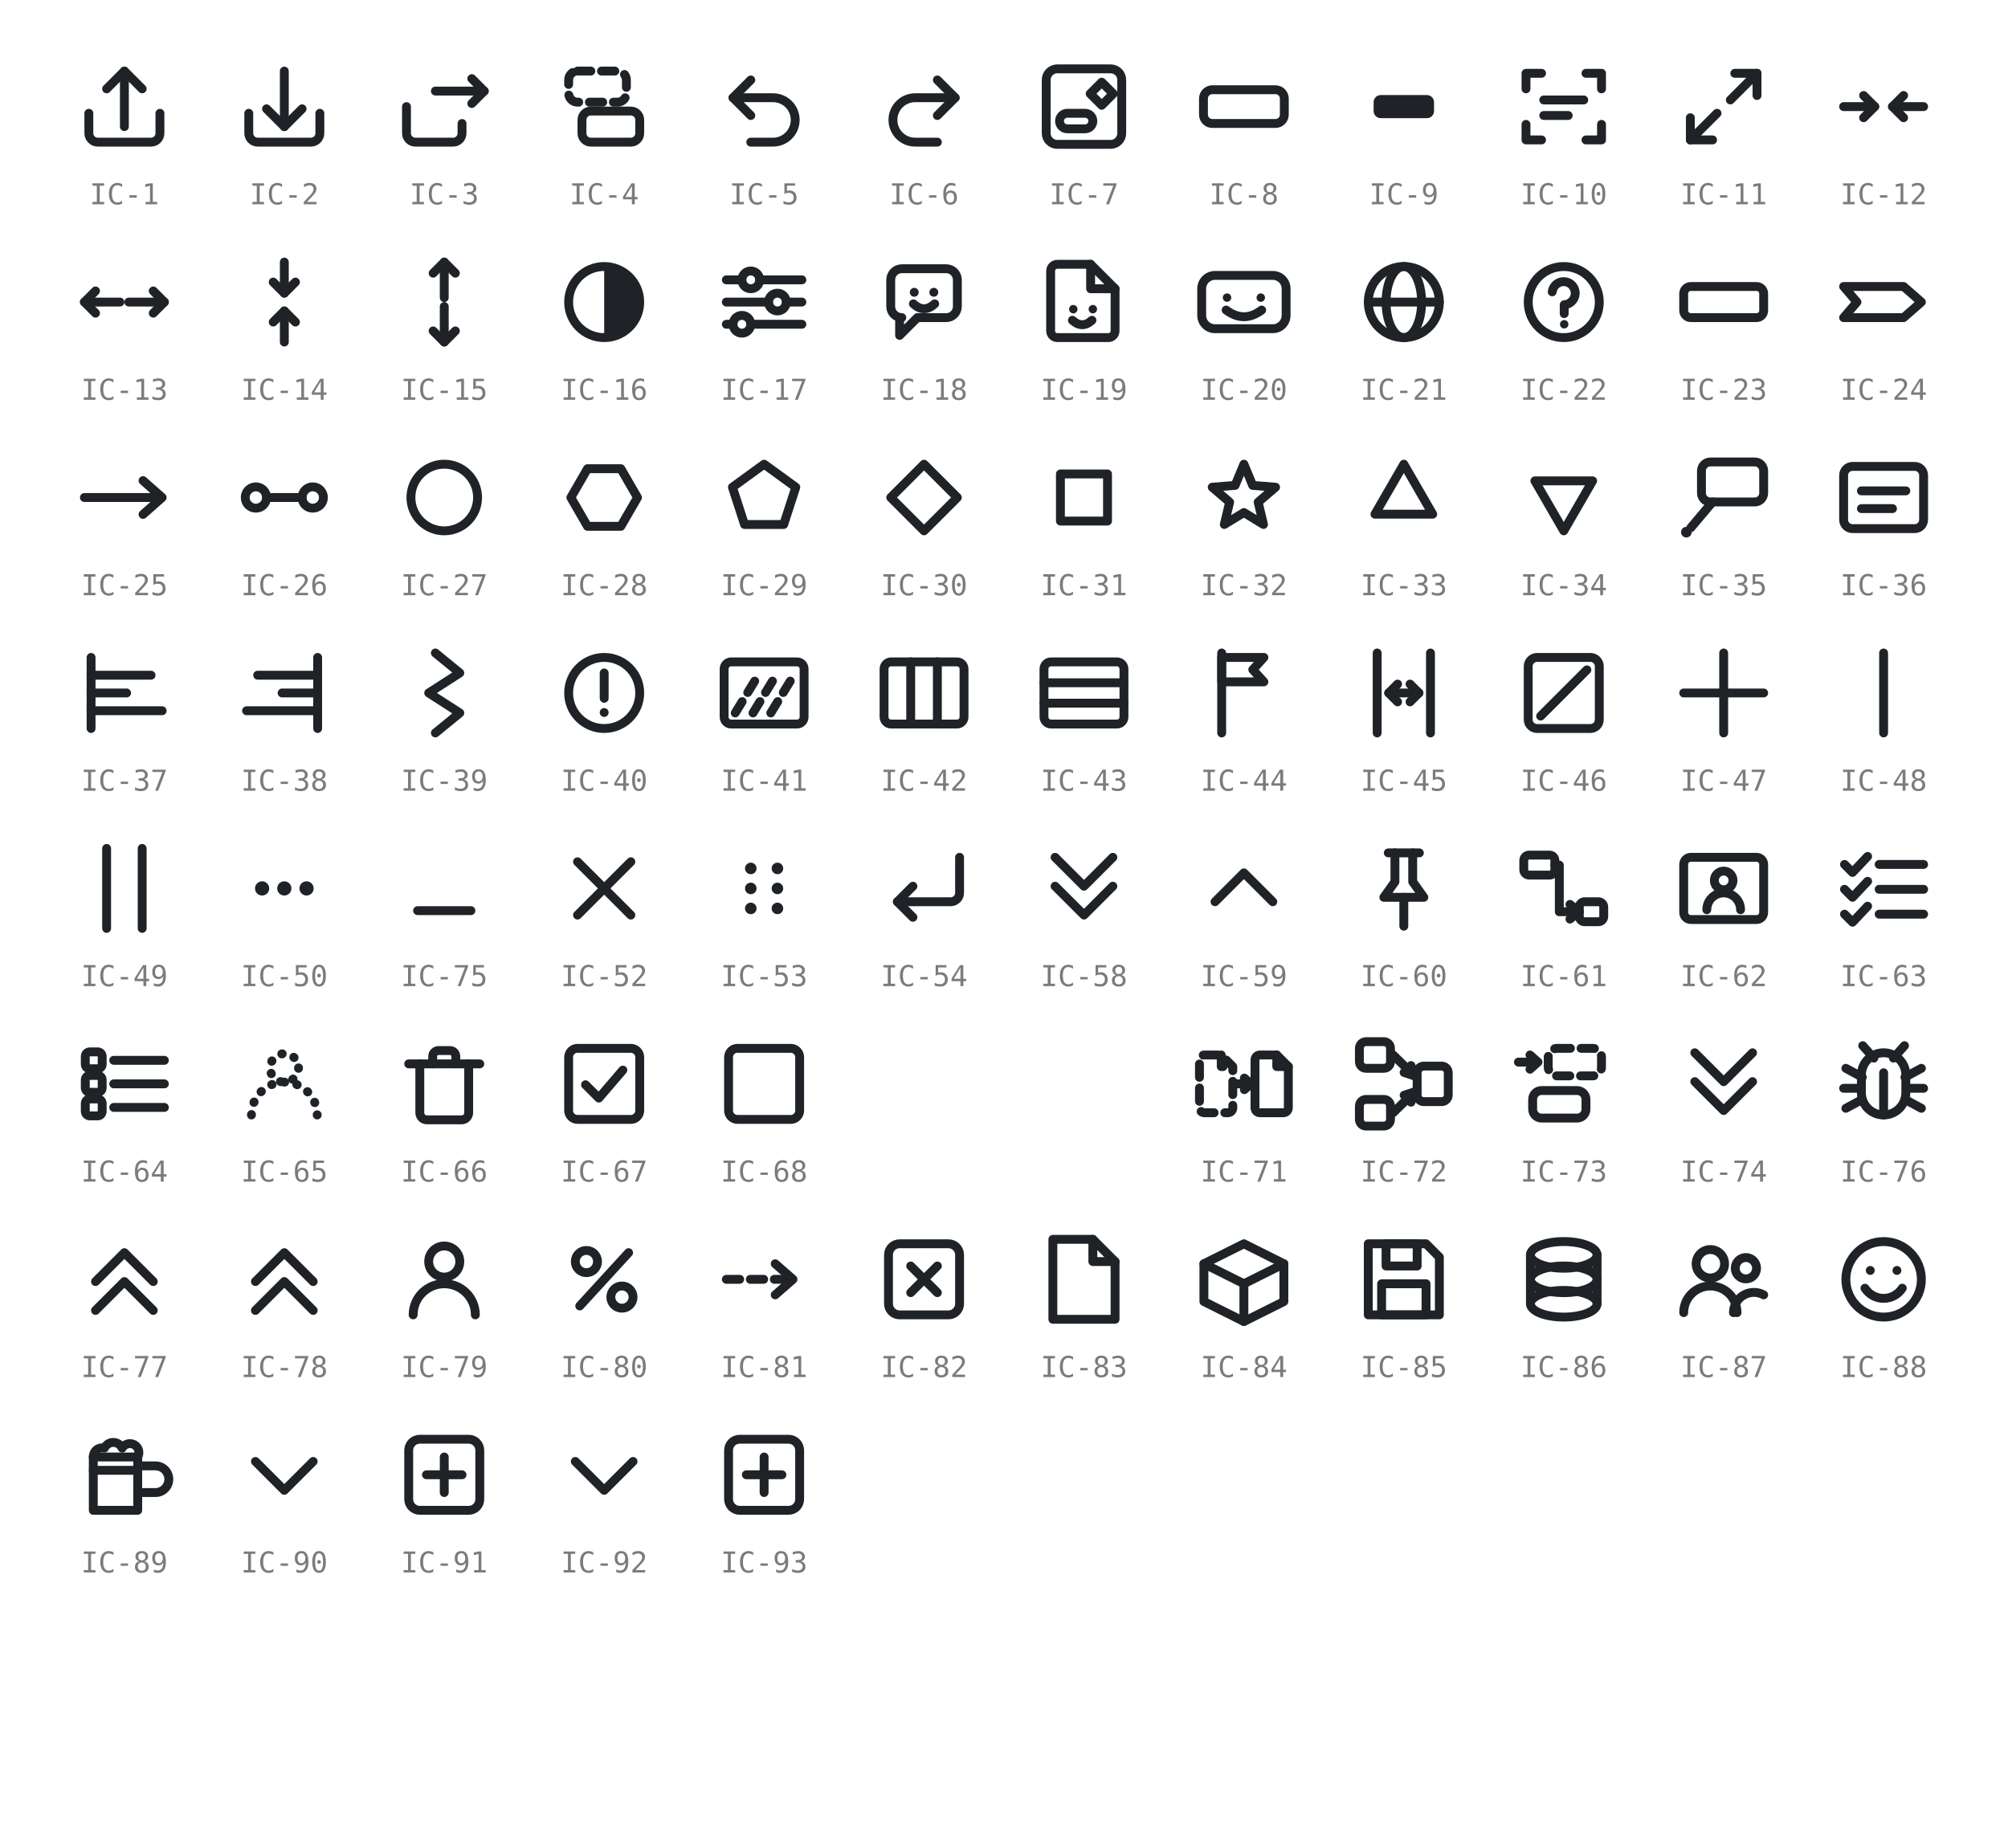
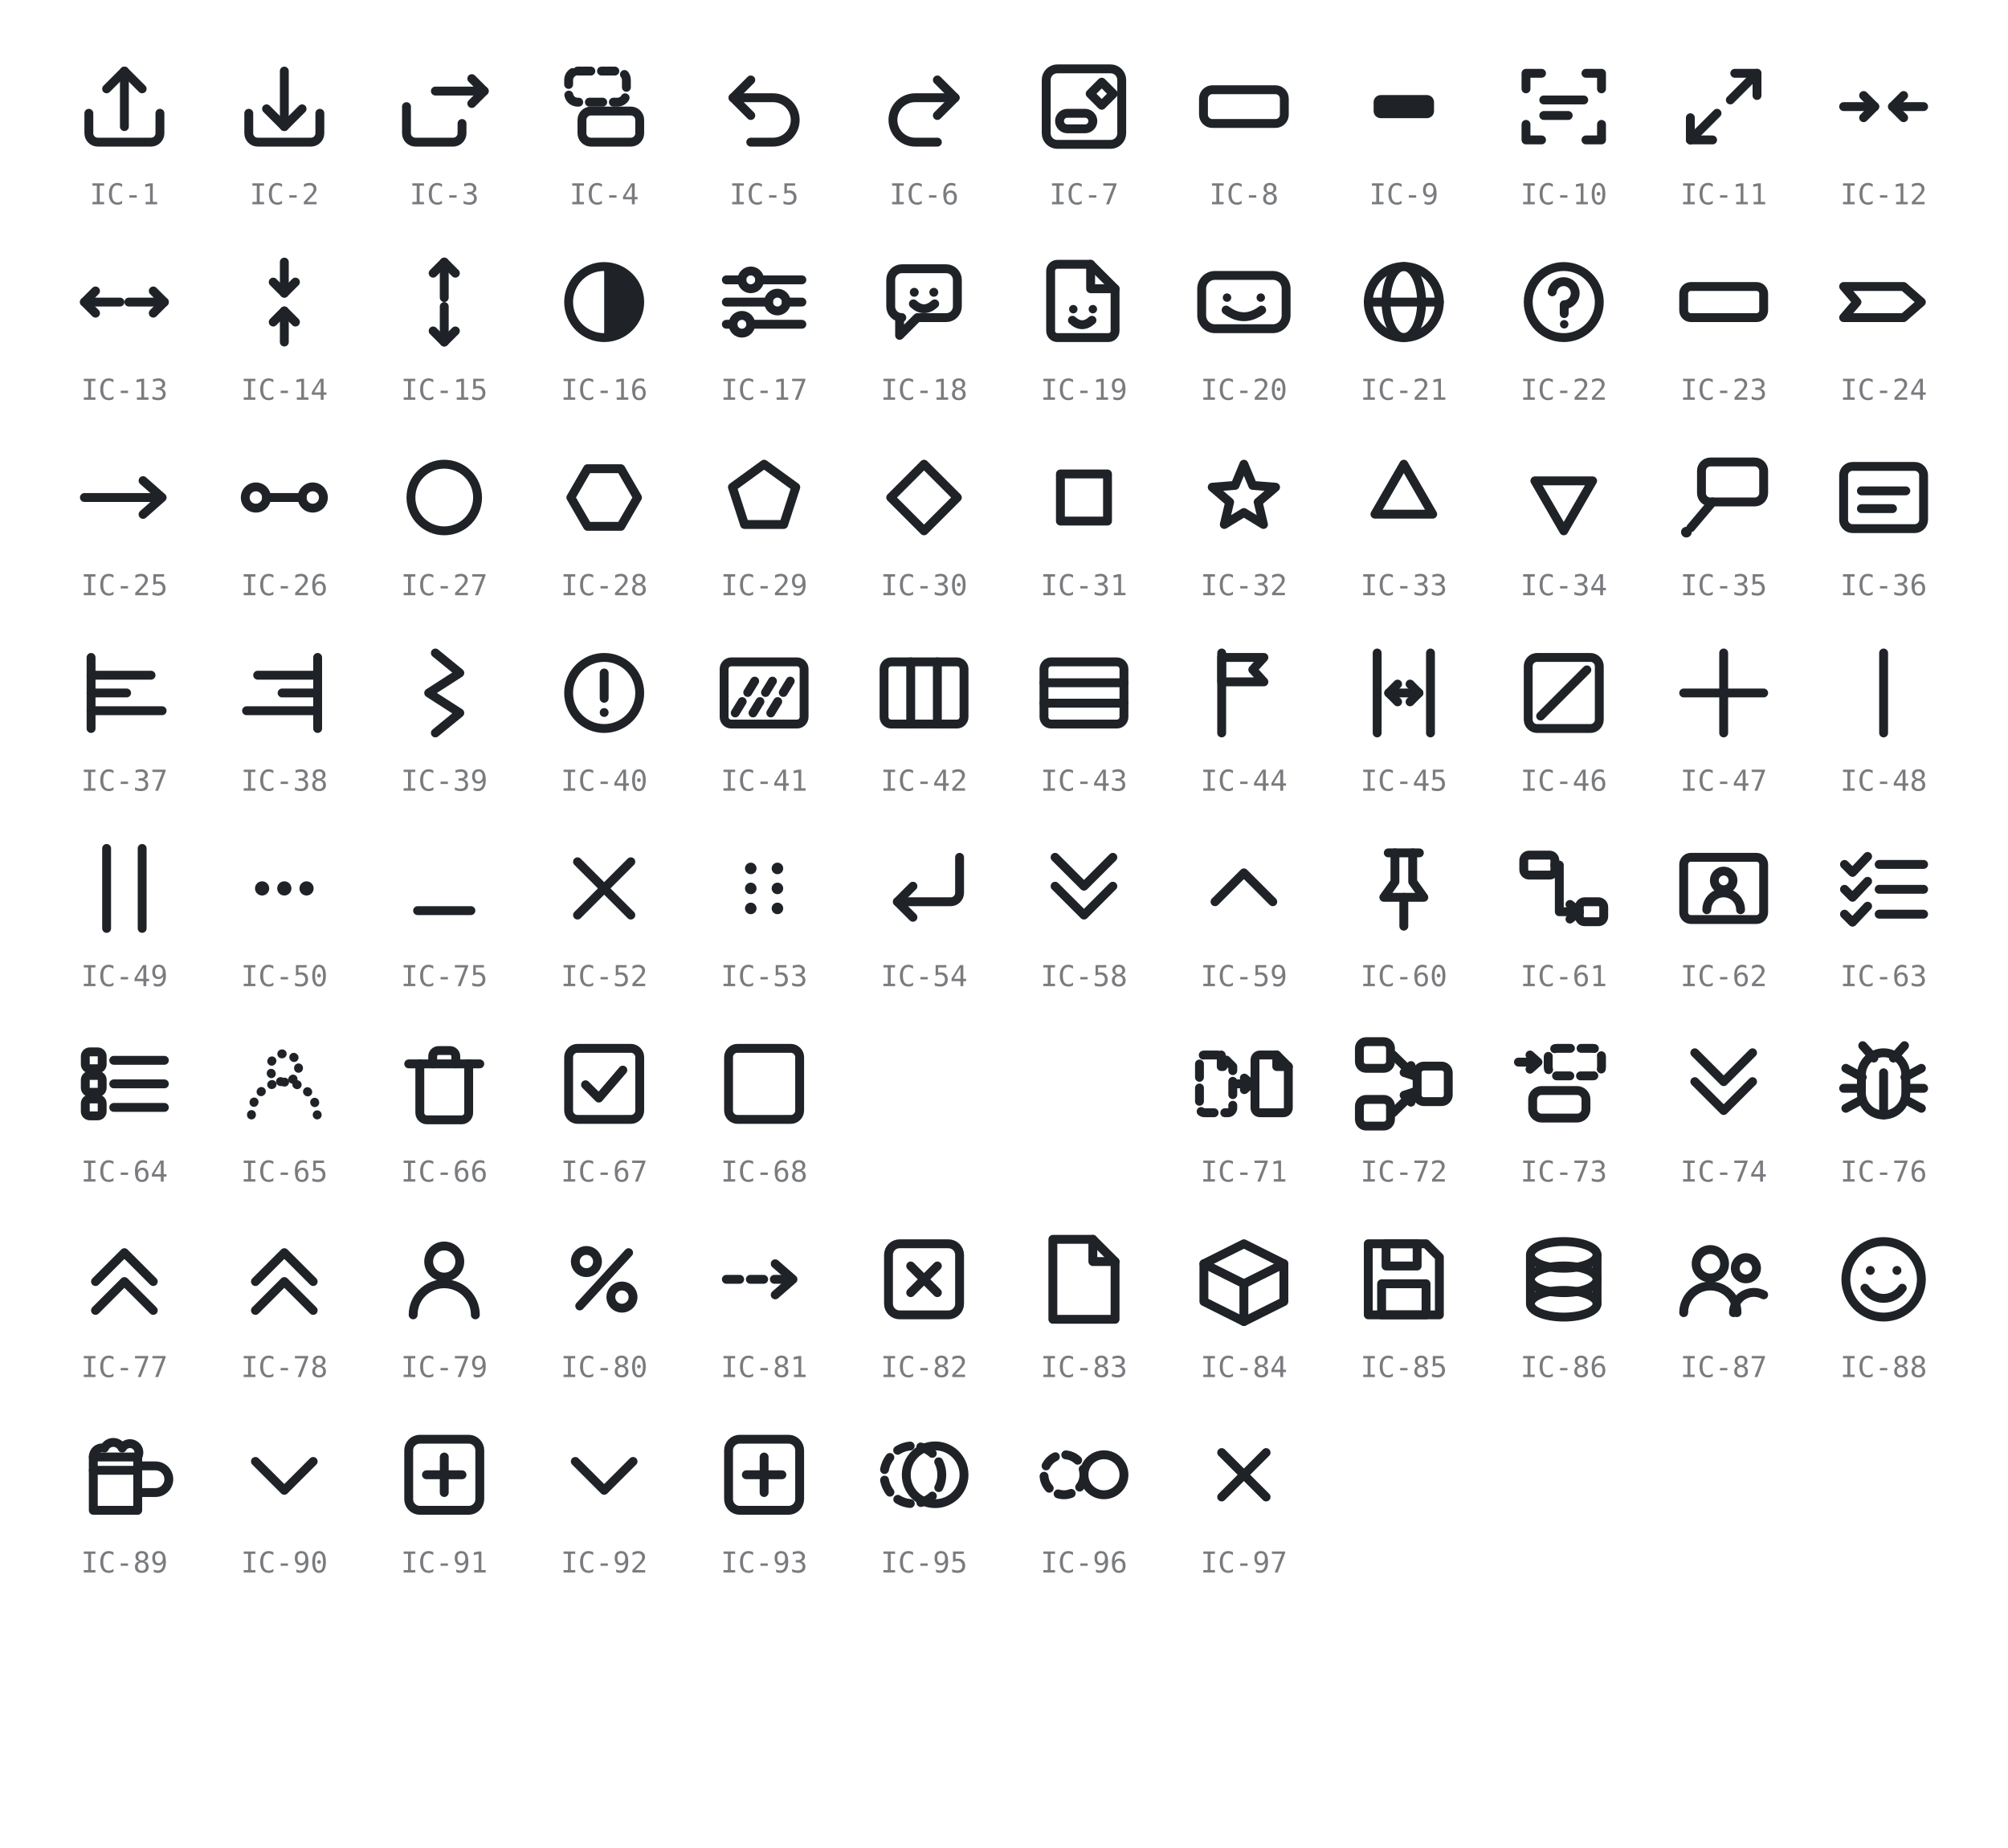
- <svg xmlns="http://www.w3.org/2000/svg" viewBox="0 0 452 416" width="452" height="416" role="img" aria-label="GRS icon glyphs IC-1 to IC-93">
+ <svg xmlns="http://www.w3.org/2000/svg" viewBox="0 0 452 416" width="452" height="416" role="img" aria-label="GRS icon glyphs IC-1 to IC-97">
  <style>
    svg { color: #1f2328; }
    @media (prefers-color-scheme: dark) { svg { color: #e6e8ea; } }
    .s { fill: none; stroke: currentColor; stroke-width: 2;
         stroke-linecap: round; stroke-linejoin: round; }
    .f { fill: currentColor; stroke: none; }
    .d { stroke-dasharray: 3 2.4; }
    .t { stroke-dasharray: 0.1 2.8; }
    .lbl { fill: currentColor; opacity: 0.6; text-anchor: middle;
           font-family: ui-monospace, SFMono-Regular, Menlo, Consolas, monospace;
           font-size: 6.5px; }
  </style>
  <g transform="translate(16 12)">
    <path class="s" d="M4 13.5 v4.5 a2 2 0 0 0 2 2 h12 a2 2 0 0 0 2 -2 v-4.5" />
    <path class="s" d="M12 16.5 V4" />
    <path class="s" d="M8 8 L12 4 L16 8" />
  </g>
  <text class="lbl" x="28" y="46">IC-1</text>
  <g transform="translate(52 12)">
    <path class="s" d="M4 13.5 v4.5 a2 2 0 0 0 2 2 h12 a2 2 0 0 0 2 -2 v-4.5" />
    <path class="s" d="M12 4 V16.5" />
    <path class="s" d="M8 12.5 L12 16.5 L16 12.5" />
  </g>
  <text class="lbl" x="64" y="46">IC-2</text>
  <g transform="translate(88 12)">
    <path class="s" d="M3.5 12 v6 a2 2 0 0 0 2 2 h8.5 a2 2 0 0 0 2 -2 v-2.2" />
    <path class="s" d="M10 8.5 H21" />
    <path class="s" d="M18.2 5.7 L21 8.5 L18.2 11.3" />
  </g>
  <text class="lbl" x="100" y="46">IC-3</text>
  <g transform="translate(124 12)">
    <rect class="s d" x="4" y="4" width="13" height="7" rx="2" />
    <rect class="s" x="7" y="13" width="13" height="7" rx="2" />
  </g>
  <text class="lbl" x="136" y="46">IC-4</text>
  <g transform="translate(160 12)">
    <path class="s" d="M5 10 H14 a5 5 0 0 1 0 10 H9" />
    <path class="s" d="M9 6 L5 10 L9 14" />
  </g>
  <text class="lbl" x="172" y="46">IC-5</text>
  <g transform="translate(196 12)">
    <path class="s" d="M19 10 H10 a5 5 0 0 0 0 10 H15" />
    <path class="s" d="M15 6 L19 10 L15 14" />
  </g>
  <text class="lbl" x="208" y="46">IC-6</text>
  <g transform="translate(232 12)">
    <rect class="s" x="3.5" y="3.5" width="17" height="17" rx="2.5" />
    <rect class="s" x="6.5" y="13.5" width="7.5" height="3.5" rx="1.75" />
    <path class="s" d="M16 6.5 L18.6 9.1 L16 11.7 L13.4 9.1 Z" />
  </g>
  <text class="lbl" x="244" y="46">IC-7</text>
  <g transform="translate(268 12)">
    <rect class="s" x="2.9" y="8.2" width="18.2" height="7.6" rx="2" />
  </g>
  <text class="lbl" x="280" y="46">IC-8</text>
  <g transform="translate(304 12)">
    <rect class="f" x="5.2" y="9.4" width="13.6" height="5.2" rx="1.6" />
  </g>
  <text class="lbl" x="316" y="46">IC-9</text>
  <g transform="translate(340 12)">
    <path class="s" d="M3.5 8 V4.5 H7" />
    <path class="s" d="M17 4.5 H20.5 V8" />
    <path class="s" d="M20.5 16 V19.5 H17" />
    <path class="s" d="M7 19.5 H3.5 V16" />
    <path class="s" d="M7.5 10.5 H16.5" />
    <path class="s" d="M7.5 14 H13" />
  </g>
  <text class="lbl" x="352" y="46">IC-10</text>
  <g transform="translate(376 12)">
    <path class="s" d="M10.5 13.5 L4.5 19.5" />
    <path class="s" d="M4.5 14.5 V19.5 H9.5" />
    <path class="s" d="M13.5 10.5 L19.5 4.5" />
    <path class="s" d="M14.5 4.5 H19.5 V9.5" />
  </g>
  <text class="lbl" x="388" y="46">IC-11</text>
  <g transform="translate(412 12)">
    <path class="s" d="M3 12 H10" />
    <path class="s" d="M7.5 9.5 L10 12 L7.5 14.5" />
    <path class="s" d="M21 12 H14" />
    <path class="s" d="M16.5 9.5 L14 12 L16.5 14.5" />
  </g>
  <text class="lbl" x="424" y="46">IC-12</text>
  <g transform="translate(16 56)">
    <path class="s" d="M11 12 H3" />
    <path class="s" d="M5.5 9.5 L3 12 L5.5 14.5" />
    <path class="s" d="M13 12 H21" />
    <path class="s" d="M18.5 9.5 L21 12 L18.5 14.5" />
  </g>
  <text class="lbl" x="28" y="90">IC-13</text>
  <g transform="translate(52 56)">
    <path class="s" d="M12 3 V10" />
    <path class="s" d="M9.5 7.5 L12 10 L14.5 7.5" />
    <path class="s" d="M12 21 V14" />
    <path class="s" d="M9.5 16.5 L12 14 L14.5 16.5" />
  </g>
  <text class="lbl" x="64" y="90">IC-14</text>
  <g transform="translate(88 56)">
    <path class="s" d="M12 11 V3" />
    <path class="s" d="M9.5 5.5 L12 3 L14.5 5.5" />
    <path class="s" d="M12 13 V21" />
    <path class="s" d="M9.5 18.5 L12 21 L14.5 18.5" />
  </g>
  <text class="lbl" x="100" y="90">IC-15</text>
  <g transform="translate(124 56)">
    <circle class="s" cx="12" cy="12" r="8" />
    <path class="f" d="M12 4 a8 8 0 0 1 0 16 Z" />
  </g>
  <text class="lbl" x="136" y="90">IC-16</text>
  <g transform="translate(160 56)">
    <path class="s" d="M3.5 7 H7" />
    <path class="s" d="M11 7 H20.5" />
    <circle class="s" cx="9" cy="7" r="2" />
    <path class="s" d="M3.5 12 H13" />
    <path class="s" d="M17 12 H20.5" />
    <circle class="s" cx="15" cy="12" r="2" />
    <path class="s" d="M3.5 17 H5" />
    <path class="s" d="M9 17 H20.5" />
    <circle class="s" cx="7" cy="17" r="2" />
  </g>
  <text class="lbl" x="172" y="90">IC-17</text>
  <g transform="translate(196 56)">
    <path class="s" d="M4.5 7 a2.5 2.5 0 0 1 2.5 -2.5 h10 a2.5 2.5 0 0 1 2.5 2.5 v6 a2.5 2.5 0 0 1 -2.5 2.5 H10.5 L6.5 19.5 V15.5 H7 A2.5 2.5 0 0 1 4.5 13 Z" />
    <circle class="f" cx="9.8" cy="9.8" r="1" />
    <circle class="f" cx="14.2" cy="9.8" r="1" />
    <path class="s" d="M9.6 12.4 q2.4 2.2 4.8 0" />
  </g>
  <text class="lbl" x="208" y="90">IC-18</text>
  <g transform="translate(232 56)">
    <path class="s" d="M6 3.5 h7.5 L19 9 v9.5 a1.5 1.5 0 0 1 -1.5 1.5 H6 a1.5 1.5 0 0 1 -1.5 -1.5 V5 A1.5 1.5 0 0 1 6 3.5 Z" />
    <path class="s" d="M13.5 3.5 V9 H19" />
    <circle class="f" cx="9.6" cy="13.6" r="0.95" />
    <circle class="f" cx="14" cy="13.6" r="0.95" />
    <path class="s" d="M9.4 16.1 q2.2 2 4.4 0" />
  </g>
  <text class="lbl" x="244" y="90">IC-19</text>
  <g transform="translate(268 56)">
    <rect class="s" x="2.5" y="6" width="19" height="12" rx="3" />
    <circle class="f" cx="8.2" cy="11" r="0.95" />
    <circle class="f" cx="15.8" cy="11" r="0.95" />
    <path class="s" d="M8 13.8 q4 3 8 0" />
  </g>
  <text class="lbl" x="280" y="90">IC-20</text>
  <g transform="translate(304 56)">
    <circle class="s" cx="12" cy="12" r="8" />
    <ellipse class="s" cx="12" cy="12" rx="4" ry="8" />
    <path class="s" d="M4 12 H20" />
  </g>
  <text class="lbl" x="316" y="90">IC-21</text>
  <g transform="translate(340 56)">
    <circle class="s" cx="12" cy="12" r="8" />
    <path class="s" d="M9.4 9.7 a2.6 2.6 0 1 1 2.7 2.9 V14.6" />
    <circle class="f" cx="12.1" cy="17" r="0.95" />
  </g>
  <text class="lbl" x="352" y="90">IC-22</text>
  <g transform="translate(376 56)">
    <rect class="s" x="3" y="8.5" width="18" height="7" rx="1.6" />
  </g>
  <text class="lbl" x="388" y="90">IC-23</text>
  <g transform="translate(412 56)">
    <path class="s" d="M3 8.5 H16.5 L20.5 12 L16.5 15.5 H3 L6 12 Z" />
  </g>
  <text class="lbl" x="424" y="90">IC-24</text>
  <g transform="translate(16 100)">
    <path class="s" d="M3 12 H20" />
    <path class="s" d="M16.2 8.2 L20.5 12 L16.2 15.8" />
  </g>
  <text class="lbl" x="28" y="134">IC-25</text>
  <g transform="translate(52 100)">
    <circle class="s" cx="5.6" cy="12" r="2.4" />
    <circle class="s" cx="18.4" cy="12" r="2.4" />
    <path class="s" d="M8 12 H16" />
  </g>
  <text class="lbl" x="64" y="134">IC-26</text>
  <g transform="translate(88 100)">
    <circle class="s" cx="12" cy="12" r="7.5" />
  </g>
  <text class="lbl" x="100" y="134">IC-27</text>
  <g transform="translate(124 100)">
    <path class="s" d="M19.5 12 L15.75 18.49 L8.25 18.49 L4.5 12 L8.25 5.51 L15.75 5.51 Z" />
  </g>
  <text class="lbl" x="136" y="134">IC-28</text>
  <g transform="translate(160 100)">
    <path class="s" d="M12 4.5 L19.13 9.68 L16.41 18.07 L7.59 18.07 L4.87 9.68 Z" />
  </g>
  <text class="lbl" x="172" y="134">IC-29</text>
  <g transform="translate(196 100)">
    <path class="s" d="M12 4.5 L19.5 12 L12 19.5 L4.5 12 Z" />
  </g>
  <text class="lbl" x="208" y="134">IC-30</text>
  <g transform="translate(232 100)">
    <rect class="s" x="6.7" y="6.7" width="10.6" height="10.6" />
  </g>
  <text class="lbl" x="244" y="134">IC-31</text>
  <g transform="translate(268 100)">
    <path class="s" d="M12 4.5 L13.98 9.27 L19.13 9.68 L15.21 13.04 L16.41 18.07 L12 15.38 L7.59 18.07 L8.79 13.04 L4.87 9.68 L10.02 9.27 Z" />
  </g>
  <text class="lbl" x="280" y="134">IC-32</text>
  <g transform="translate(304 100)">
    <path class="s" d="M12 4.5 L18.5 15.75 L5.5 15.75 Z" />
  </g>
  <text class="lbl" x="316" y="134">IC-33</text>
  <g transform="translate(340 100)">
    <path class="s" d="M12 19.5 L18.5 8.25 L5.5 8.25 Z" />
  </g>
  <text class="lbl" x="352" y="134">IC-34</text>
  <g transform="translate(376 100)">
    <rect class="s" x="7" y="4" width="14" height="9" rx="2" />
    <path class="s" d="M9.5 13 L4.6 18.8" />
    <circle class="f" cx="3.6" cy="19.8" r="1.2" />
  </g>
  <text class="lbl" x="388" y="134">IC-35</text>
  <g transform="translate(412 100)">
    <rect class="s" x="3" y="5" width="18" height="14" rx="2" />
    <path class="s" d="M7 10.5 H17" />
    <path class="s" d="M7 14.5 H14" />
  </g>
  <text class="lbl" x="424" y="134">IC-36</text>
  <g transform="translate(16 144)">
    <path class="s" d="M4.5 4 V20" />
    <path class="s" d="M4.5 8 H18" />
    <path class="s" d="M4.5 12 H12.5" />
    <path class="s" d="M4.5 16 H20.5" />
  </g>
  <text class="lbl" x="28" y="178">IC-37</text>
  <g transform="translate(52 144)">
    <path class="s" d="M19.5 4 V20" />
    <path class="s" d="M6 8 H19.5" />
    <path class="s" d="M11.5 12 H19.5" />
    <path class="s" d="M3.5 16 H19.5" />
  </g>
  <text class="lbl" x="64" y="178">IC-38</text>
  <g transform="translate(88 144)">
    <path class="s" d="M10 3 L15.5 7.5 L8.5 12 L15.5 16.5 L10 21" />
  </g>
  <text class="lbl" x="100" y="178">IC-39</text>
  <g transform="translate(124 144)">
    <circle class="s" cx="12" cy="12" r="8" />
    <path class="s" d="M12 7.5 V13.2" />
    <circle class="f" cx="12" cy="16.4" r="1" />
  </g>
  <text class="lbl" x="136" y="178">IC-40</text>
  <g transform="translate(160 144)">
    <rect class="s" x="3" y="5" width="18" height="14" rx="1.6" />
    <path class="s d" d="M5.5 16.5 L11 7.5" />
    <path class="s d" d="M9.5 16.5 L15 7.5" />
    <path class="s d" d="M13.5 16.5 L19 7.5" />
  </g>
  <text class="lbl" x="172" y="178">IC-41</text>
  <g transform="translate(196 144)">
    <rect class="s" x="3" y="5" width="18" height="14" rx="1.6" />
    <path class="s" d="M9 5 V19" />
    <path class="s" d="M15 5 V19" />
  </g>
  <text class="lbl" x="208" y="178">IC-42</text>
  <g transform="translate(232 144)">
    <rect class="s" x="3" y="5" width="18" height="14" rx="1.6" />
    <path class="s" d="M3 9.7 H21" />
    <path class="s" d="M3 14.3 H21" />
  </g>
  <text class="lbl" x="244" y="178">IC-43</text>
  <g transform="translate(268 144)">
    <path class="s" d="M7 3 V21" />
    <path class="s" d="M7 4 H16.5 L14 6.75 L16.5 9.5 H7 Z" />
  </g>
  <text class="lbl" x="280" y="178">IC-44</text>
  <g transform="translate(304 144)">
    <path class="s" d="M6 3 V21" />
    <path class="s" d="M18 3 V21" />
    <path class="s" d="M8.6 12 H15.4" />
    <path class="s" d="M10.6 10 L8.6 12 L10.6 14" />
    <path class="s" d="M13.4 10 L15.4 12 L13.4 14" />
  </g>
  <text class="lbl" x="316" y="178">IC-45</text>
  <g transform="translate(340 144)">
    <rect class="s" x="4" y="4" width="16" height="16" rx="2" />
    <path class="s" d="M6.8 17.2 L17.2 6.8" />
  </g>
  <text class="lbl" x="352" y="178">IC-46</text>
  <g transform="translate(376 144)">
    <path class="s" d="M12 3 V21" />
    <path class="s" d="M3 12 H21" />
  </g>
  <text class="lbl" x="388" y="178">IC-47</text>
  <g transform="translate(412 144)">
    <path class="s" d="M12 3 V21" />
  </g>
  <text class="lbl" x="424" y="178">IC-48</text>
  <g transform="translate(16 188)">
    <path class="s" d="M8 3 V21" />
    <path class="s" d="M16 3 V21" />
  </g>
  <text class="lbl" x="28" y="222">IC-49</text>
  <g transform="translate(52 188)">
    <circle class="f" cx="7" cy="12" r="1.6" />
    <circle class="f" cx="12" cy="12" r="1.6" />
    <circle class="f" cx="17" cy="12" r="1.6" />
  </g>
  <text class="lbl" x="64" y="222">IC-50</text>
  <g transform="translate(88 188)">
    <path class="s" d="M6 17 H18" />
  </g>
  <text class="lbl" x="100" y="222">IC-75</text>
  <g transform="translate(124 188)">
    <path class="s" d="M6 6 L18 18" />
    <path class="s" d="M18 6 L6 18" />
  </g>
  <text class="lbl" x="136" y="222">IC-52</text>
  <g transform="translate(160 188)">
    <circle class="f" cx="9" cy="7.5" r="1.3" />
    <circle class="f" cx="9" cy="12" r="1.3" />
    <circle class="f" cx="9" cy="16.5" r="1.3" />
    <circle class="f" cx="15" cy="7.5" r="1.3" />
    <circle class="f" cx="15" cy="12" r="1.3" />
    <circle class="f" cx="15" cy="16.5" r="1.3" />
  </g>
  <text class="lbl" x="172" y="222">IC-53</text>
  <g transform="translate(196 188)">
    <path class="s" d="M20 5 V13 a2 2 0 0 1 -2 2 H6" />
    <path class="s" d="M9.5 11.5 L6 15 L9.5 18.5" />
  </g>
  <text class="lbl" x="208" y="222">IC-54</text>
  <g transform="translate(232 188)">
    <path class="s" d="M5.5 11.5 L12 18 L18.5 11.5" />
    <path class="s" d="M5.5 5 L12 11.5 L18.5 5" />
  </g>
  <text class="lbl" x="244" y="222">IC-58</text>
  <g transform="translate(268 188)">
    <path class="s" d="M5.5 15 L12 8.5 L18.5 15" />
  </g>
  <text class="lbl" x="280" y="222">IC-59</text>
  <g transform="translate(304 188)">
    <path class="s" d="M8.5 4 H15.5" />
    <path class="s" d="M10 4 V10.5 L7.5 14 H16.5 L14 10.5 V4" />
    <path class="s" d="M12 14 V20.5" />
  </g>
  <text class="lbl" x="316" y="222">IC-60</text>
  <g transform="translate(340 188)">
    <rect class="s" x="3" y="4.5" width="7" height="4.5" rx="1.2" />
    <rect class="s" x="15.5" y="15" width="5.5" height="4.5" rx="1.2" />
    <path class="s" d="M10 6.75 H11 V17.25 H15.5" />
    <path class="s" d="M13.4 15.6 L15.5 17.25 L13.4 18.9" />
  </g>
  <text class="lbl" x="352" y="222">IC-61</text>
  <g transform="translate(376 188)">
    <rect class="s" x="3" y="5" width="18" height="14" rx="1.6" />
    <circle class="s" cx="12" cy="10.2" r="2.1" />
    <path class="s" d="M8.2 16.8 a3.8 3.8 0 0 1 7.6 0" />
  </g>
  <text class="lbl" x="388" y="222">IC-62</text>
  <g transform="translate(412 188)">
    <path class="s" d="M3.2 6.6 L5 8.4 L8.4 4.8" />
    <path class="s" d="M11 6.6 H21" />
    <path class="s" d="M3.2 12.2 L5 14 L8.4 10.4" />
    <path class="s" d="M11 12.2 H21" />
    <path class="s" d="M3.2 17.8 L5 19.6 L8.4 16" />
    <path class="s" d="M11 17.8 H21" />
  </g>
  <text class="lbl" x="424" y="222">IC-63</text>
  <g transform="translate(16 232)">
    <rect class="s" x="3.2" y="4.8" width="3.8" height="3.8" rx="1" />
    <path class="s" d="M9.6 6.7 H21" />
    <rect class="s" x="3.2" y="10.1" width="3.8" height="3.8" rx="1" />
    <path class="s" d="M9.6 12 H21" />
    <rect class="s" x="3.2" y="15.4" width="3.8" height="3.8" rx="1" />
    <path class="s" d="M9.6 17.3 H21" />
  </g>
  <text class="lbl" x="28" y="266">IC-64</text>
  <g transform="translate(52 232)">
    <circle class="s t" cx="12" cy="8.4" r="3.2" />
    <path class="s t" d="M4.6 19 a7.4 7.4 0 0 1 14.8 0" />
  </g>
  <text class="lbl" x="64" y="266">IC-65</text>
  <g transform="translate(88 232)">
    <path class="s" d="M4 7.5 H20" />
    <path class="s" d="M9.4 7.5 V5.8 a1.3 1.3 0 0 1 1.3 -1.3 h2.6 a1.3 1.3 0 0 1 1.3 1.3 V7.5" />
    <path class="s" d="M6.5 7.5 v11 a1.6 1.6 0 0 0 1.6 1.6 h7.8 a1.6 1.6 0 0 0 1.6 -1.6 V7.5" />
  </g>
  <text class="lbl" x="100" y="266">IC-66</text>
  <g transform="translate(124 232)">
    <rect class="s" x="4" y="4" width="16" height="16" rx="2" />
    <path class="s" d="M7.8 12.2 L10.8 15.2 L16.2 8.9" />
  </g>
  <text class="lbl" x="136" y="266">IC-67</text>
  <g transform="translate(160 232)">
    <rect class="s" x="4" y="4" width="16" height="16" rx="2" />
  </g>
  <text class="lbl" x="172" y="266">IC-68</text>
  <g transform="translate(268 232)">
    <path class="s d" d="M3.1 5.5 H6.9 L9.5 8.1 V17.4 a1.1 1.1 0 0 1 -1.1 1.1 H3.1 a1.1 1.1 0 0 1 -1.1 -1.1 V6.6 a1.1 1.1 0 0 1 1.1 -1.1 Z" />
    <path class="s d" d="M6.9 5.5 V8.1 H9.5" />
    <path class="s" d="M15.6 5.5 H19.4 L22 8.1 V17.4 a1.1 1.1 0 0 1 -1.1 1.1 H15.6 a1.1 1.1 0 0 1 -1.1 -1.1 V6.6 a1.1 1.1 0 0 1 1.1 -1.1 Z" />
    <path class="s" d="M19.4 5.5 V8.1 H22" />
    <path class="s" d="M10.2 12 H13.4" />
    <path class="s" d="M12.1 10.7 L13.6 12 L12.1 13.3" />
  </g>
  <text class="lbl" x="280" y="266">IC-71</text>
  <g transform="translate(304 232)">
    <rect class="s" x="2" y="2.5" width="7" height="6" rx="1.5" />
    <rect class="s" x="2" y="15.5" width="7" height="6" rx="1.5" />
    <rect class="s" x="15" y="8" width="7" height="8" rx="1.5" />
    <path class="s" d="M9.6 5.5 L14.4 10.2" />
    <path class="s" d="M12.07 9.44 L14.4 10.2 L13.61 7.88" />
    <path class="s" d="M9.6 18.5 L14.4 13.8" />
    <path class="s" d="M13.61 16.12 L14.4 13.8 L12.07 14.56" />
  </g>
  <text class="lbl" x="316" y="266">IC-72</text>
  <g transform="translate(340 232)">
    <rect class="s d" x="8.5" y="4" width="12" height="6.2" rx="2" />
    <rect class="s" x="5" y="13.5" width="12" height="6.2" rx="2" />
    <path class="s" d="M1.8 7.1 H6" />
    <path class="s" d="M4.4 5.5 L6.2 7.1 L4.4 8.7" />
  </g>
  <text class="lbl" x="352" y="266">IC-73</text>
  <g transform="translate(376 232)">
    <path class="s" d="M5.5 11.5 L12 18 L18.5 11.5" />
    <path class="s" d="M5.5 5 L12 11.5 L18.5 5" />
  </g>
  <text class="lbl" x="388" y="266">IC-74</text>
  <g transform="translate(412 232)">
    <path class="s" d="M7 10 a5 5 0 0 1 10 0 v4 a5 5 0 0 1 -10 0 Z" />
    <path class="s" d="M12 9.5 V19" />
    <path class="s" d="M9.8 6.2 L7.3 3.4" />
    <path class="s" d="M14.2 6.2 L16.7 3.4" />
    <path class="s" d="M7.2 10.5 L3.5 8.5" />
    <path class="s" d="M6.8 13 L3 13" />
    <path class="s" d="M7.2 15.5 L3.5 17.5" />
    <path class="s" d="M16.8 10.5 L20.5 8.5" />
    <path class="s" d="M17.2 13 L21 13" />
    <path class="s" d="M16.8 15.5 L20.5 17.5" />
  </g>
  <text class="lbl" x="424" y="266">IC-76</text>
  <g transform="translate(16 276)">
    <path class="s" d="M5.5 12.5 L12 6 L18.5 12.5" />
    <path class="s" d="M5.5 19 L12 12.5 L18.5 19" />
  </g>
  <text class="lbl" x="28" y="310">IC-77</text>
  <g transform="translate(52 276)">
    <path class="s" d="M5.5 12.5 L12 6 L18.5 12.5" />
    <path class="s" d="M5.5 19 L12 12.5 L18.5 19" />
  </g>
  <text class="lbl" x="64" y="310">IC-78</text>
  <g transform="translate(88 276)">
    <circle class="s" cx="12" cy="8" r="3.5" />
    <path class="s" d="M5 20 a7 7 0 0 1 14 0" />
  </g>
  <text class="lbl" x="100" y="310">IC-79</text>
  <g transform="translate(124 276)">
    <path class="s" d="M17.5 6 L6.5 18" />
    <circle class="s" cx="8" cy="8" r="2.5" />
    <circle class="s" cx="16" cy="16" r="2.5" />
  </g>
  <text class="lbl" x="136" y="310">IC-80</text>
  <g transform="translate(160 276)">
    <path class="s d" d="M3.5 12 H17" />
    <path class="s" d="M14.5 8.5 L18.5 12 L14.5 15.5" />
  </g>
  <text class="lbl" x="172" y="310">IC-81</text>
  <g transform="translate(196 276)">
    <rect class="s" x="4" y="4" width="16" height="16" rx="2.5" />
    <path class="s" d="M9 9 L15 15" />
    <path class="s" d="M15 9 L9 15" />
  </g>
  <text class="lbl" x="208" y="310">IC-82</text>
  <g transform="translate(232 276)">
    <path class="s" d="M5 3 H14 L19 8 V21 H5 Z" />
    <path class="s" d="M14 3 V8 H19" />
  </g>
  <text class="lbl" x="244" y="310">IC-83</text>
  <g transform="translate(268 276)">
    <path class="s" d="M3 8.5 L12 4 L21 8.5 V17 L12 21.5 L3 17 Z" />
    <path class="s" d="M3 8.5 L12 13 L21 8.5" />
    <path class="s" d="M12 13 V21.5" />
  </g>
  <text class="lbl" x="280" y="310">IC-84</text>
  <g transform="translate(304 276)">
    <path class="s" d="M4 4 H17 L20 7 V20 H4 Z" />
    <rect class="s" x="8" y="4" width="7" height="5" />
    <rect class="s" x="7" y="13" width="10" height="7" />
  </g>
  <text class="lbl" x="316" y="310">IC-85</text>
  <g transform="translate(340 276)">
    <ellipse class="s" cx="12" cy="6.5" rx="7.5" ry="3" />
    <path class="s" d="M4.5 6.5 V17.5" />
    <path class="s" d="M19.5 6.5 V17.5" />
    <ellipse class="s" cx="12" cy="12" rx="7.5" ry="3" />
    <ellipse class="s" cx="12" cy="17.5" rx="7.5" ry="3" />
  </g>
  <text class="lbl" x="352" y="310">IC-86</text>
  <g transform="translate(376 276)">
    <circle class="s" cx="9" cy="8.5" r="3.2" />
    <path class="s" d="M3 19.5 a6 6 0 0 1 12 0" />
    <circle class="s" cx="17" cy="9.5" r="2.4" />
    <path class="s" d="M14.2 19.5 a4.6 4.6 0 0 1 6.8-4" />
  </g>
  <text class="lbl" x="388" y="310">IC-87</text>
  <g transform="translate(412 276)">
    <circle class="s" cx="12" cy="12" r="8.5" />
    <circle class="f" cx="9" cy="10" r="1" />
    <circle class="f" cx="15" cy="10" r="1" />
    <path class="s" d="M7.8 14 a5 5 0 0 0 8.4 0" />
  </g>
  <text class="lbl" x="424" y="310">IC-88</text>
  <g transform="translate(16 320)">
    <path class="s" d="M5 8 H15 V20 H5 Z" />
    <path class="s" d="M15 10 H19 a2 2 0 0 1 0 6 H15" />
    <path class="s" d="M5 11 H15" />
    <path class="s" d="M5 8 a2 2 0 0 1 2.5-2 a2.2 2.2 0 0 1 4 0 a2 2 0 0 1 3.5 2" />
  </g>
  <text class="lbl" x="28" y="354">IC-89</text>
  <g transform="translate(52 320)">
    <path class="s" d="M5.5 9 L12 15.5 L18.5 9" />
  </g>
  <text class="lbl" x="64" y="354">IC-90</text>
  <g transform="translate(88 320)">
    <rect class="s" x="4" y="4" width="16" height="16" rx="2.5" />
    <path class="s" d="M12 8 V16" />
    <path class="s" d="M8 12 H16" />
  </g>
  <text class="lbl" x="100" y="354">IC-91</text>
  <g transform="translate(124 320)">
    <path class="s" d="M5.5 9 L12 15.5 L18.5 9" />
  </g>
  <text class="lbl" x="136" y="354">IC-92</text>
  <g transform="translate(160 320)">
    <rect class="s" x="4" y="4" width="16" height="16" rx="2.5" />
    <path class="s" d="M12 8 V16" />
    <path class="s" d="M8 12 H16" />
  </g>
  <text class="lbl" x="172" y="354">IC-93</text>
+   <g transform="translate(196 320)">
+     <circle class="s d" cx="9.5" cy="12" r="6.5" />
+     <circle class="s" cx="14.5" cy="12" r="6.5" />
+   </g>
+   <text class="lbl" x="208" y="354">IC-95</text>
+   <g transform="translate(232 320)">
+     <circle class="s d" cx="7.5" cy="12" r="4.5" />
+     <circle class="s" cx="16.5" cy="12" r="4.5" />
+   </g>
+   <text class="lbl" x="244" y="354">IC-96</text>
+   <g transform="translate(268 320)">
+     <path class="s" d="M7 7 L17 17" />
+     <path class="s" d="M17 7 L7 17" />
+   </g>
+   <text class="lbl" x="280" y="354">IC-97</text>
</svg>
